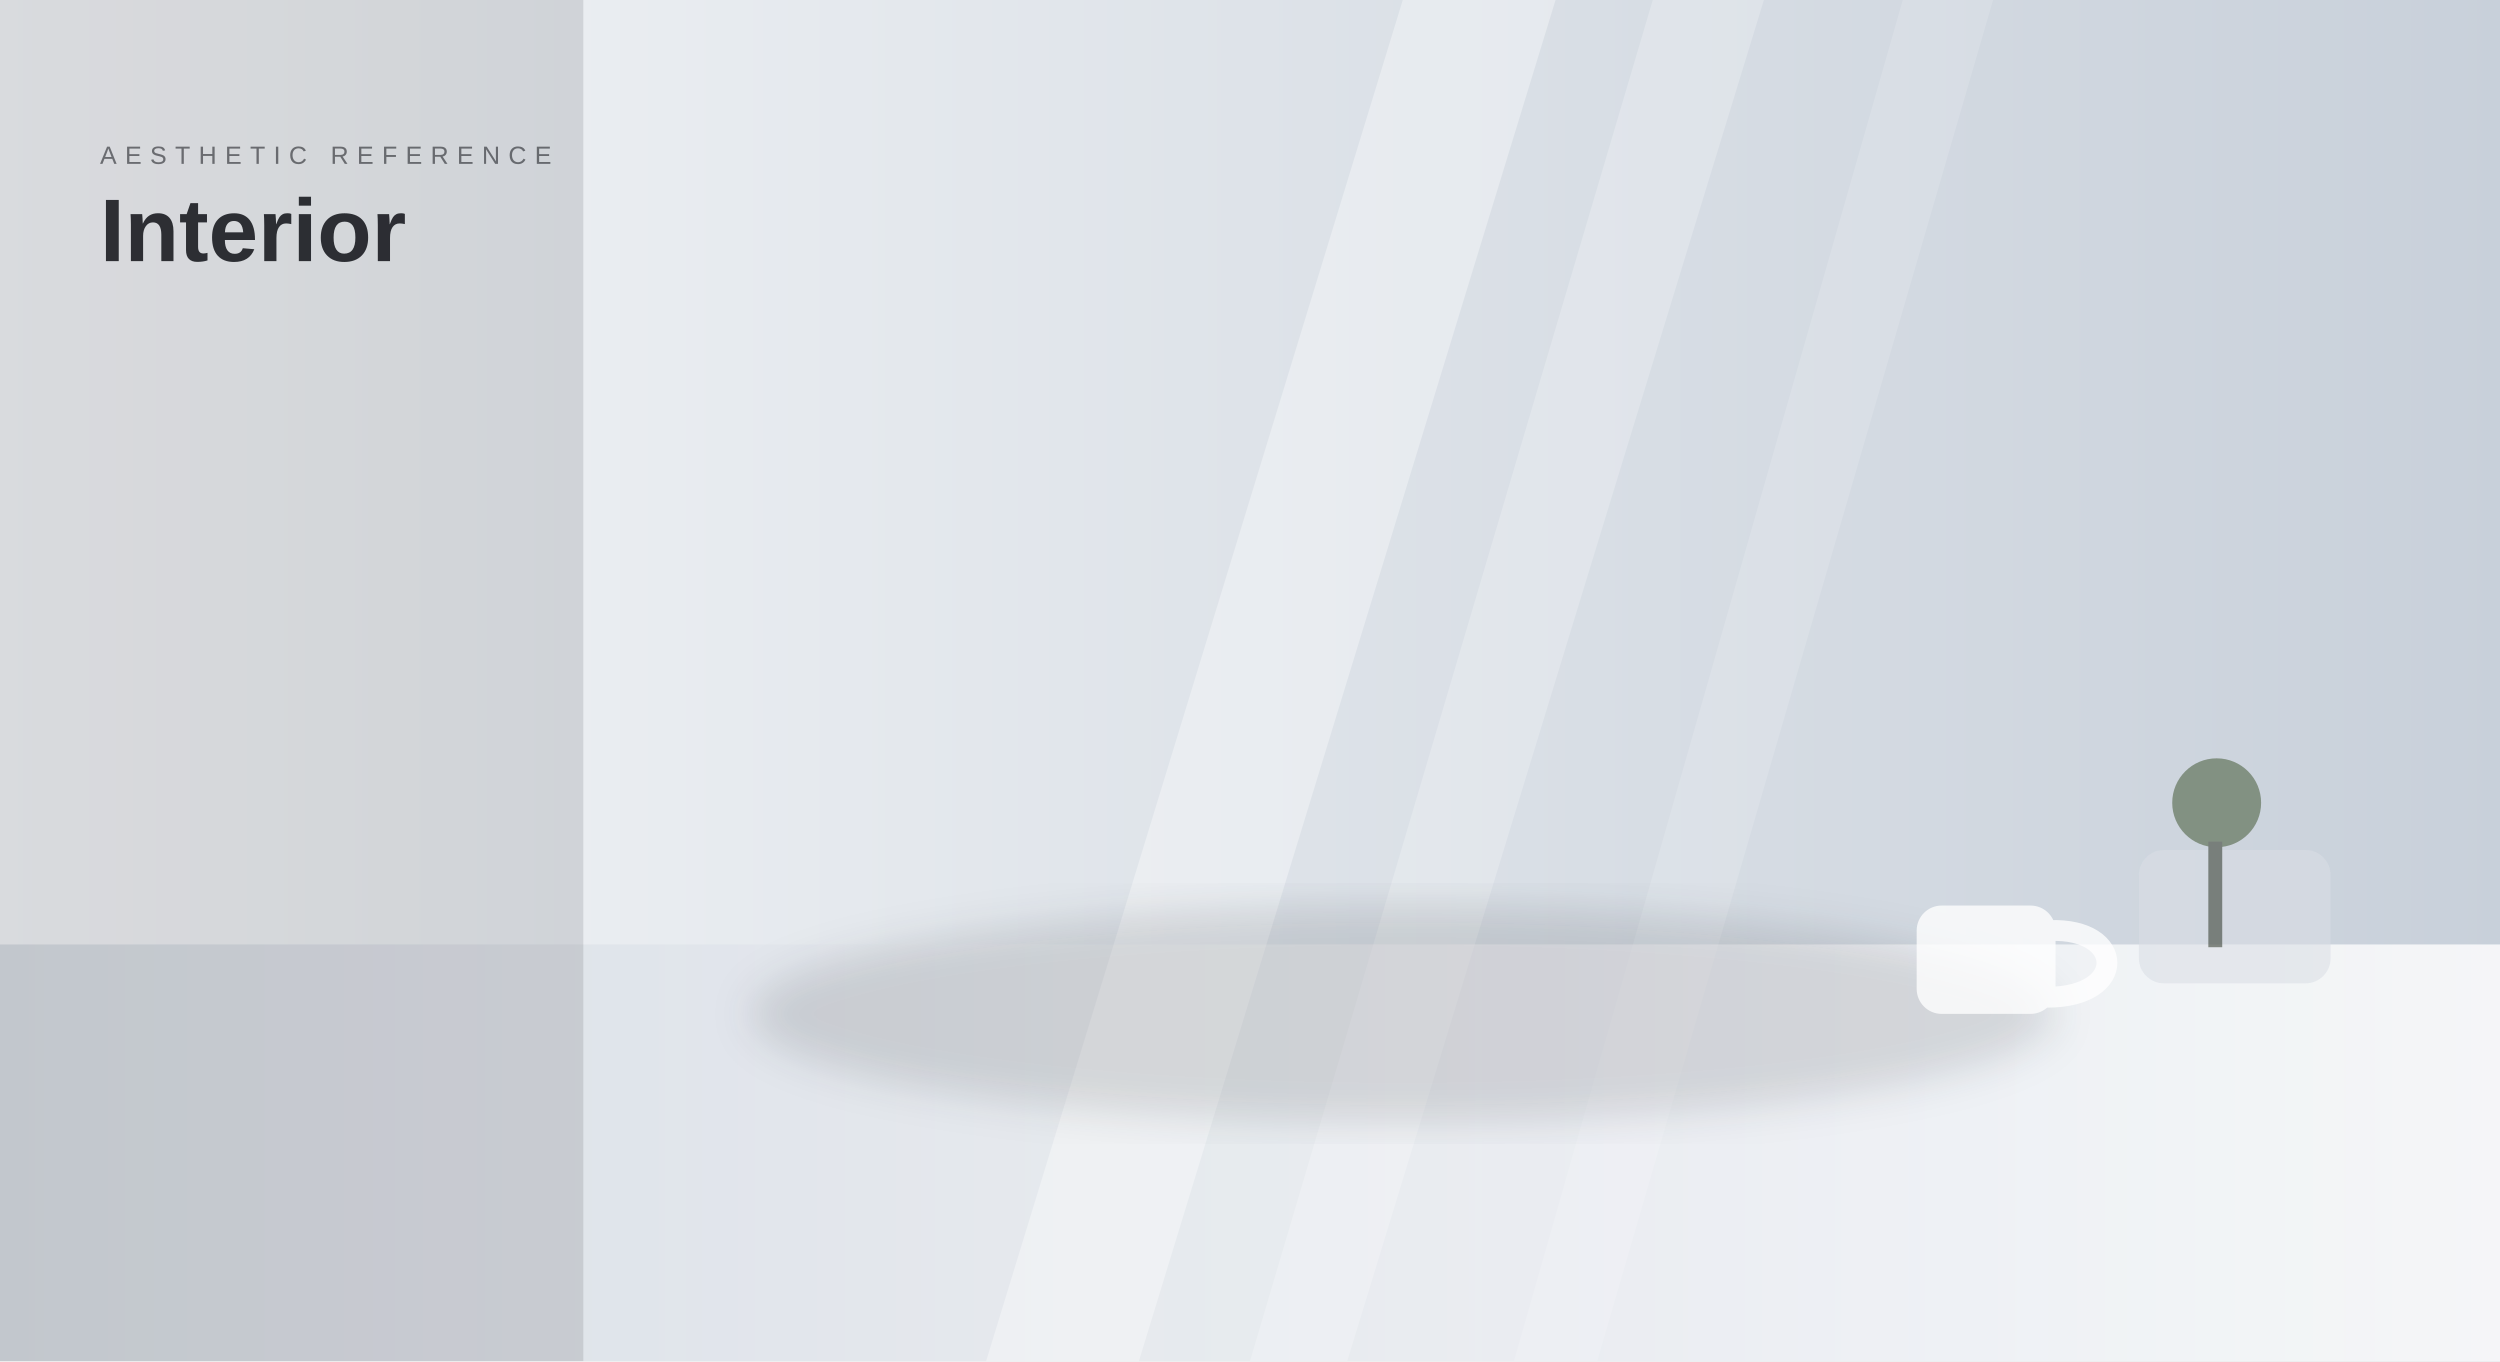
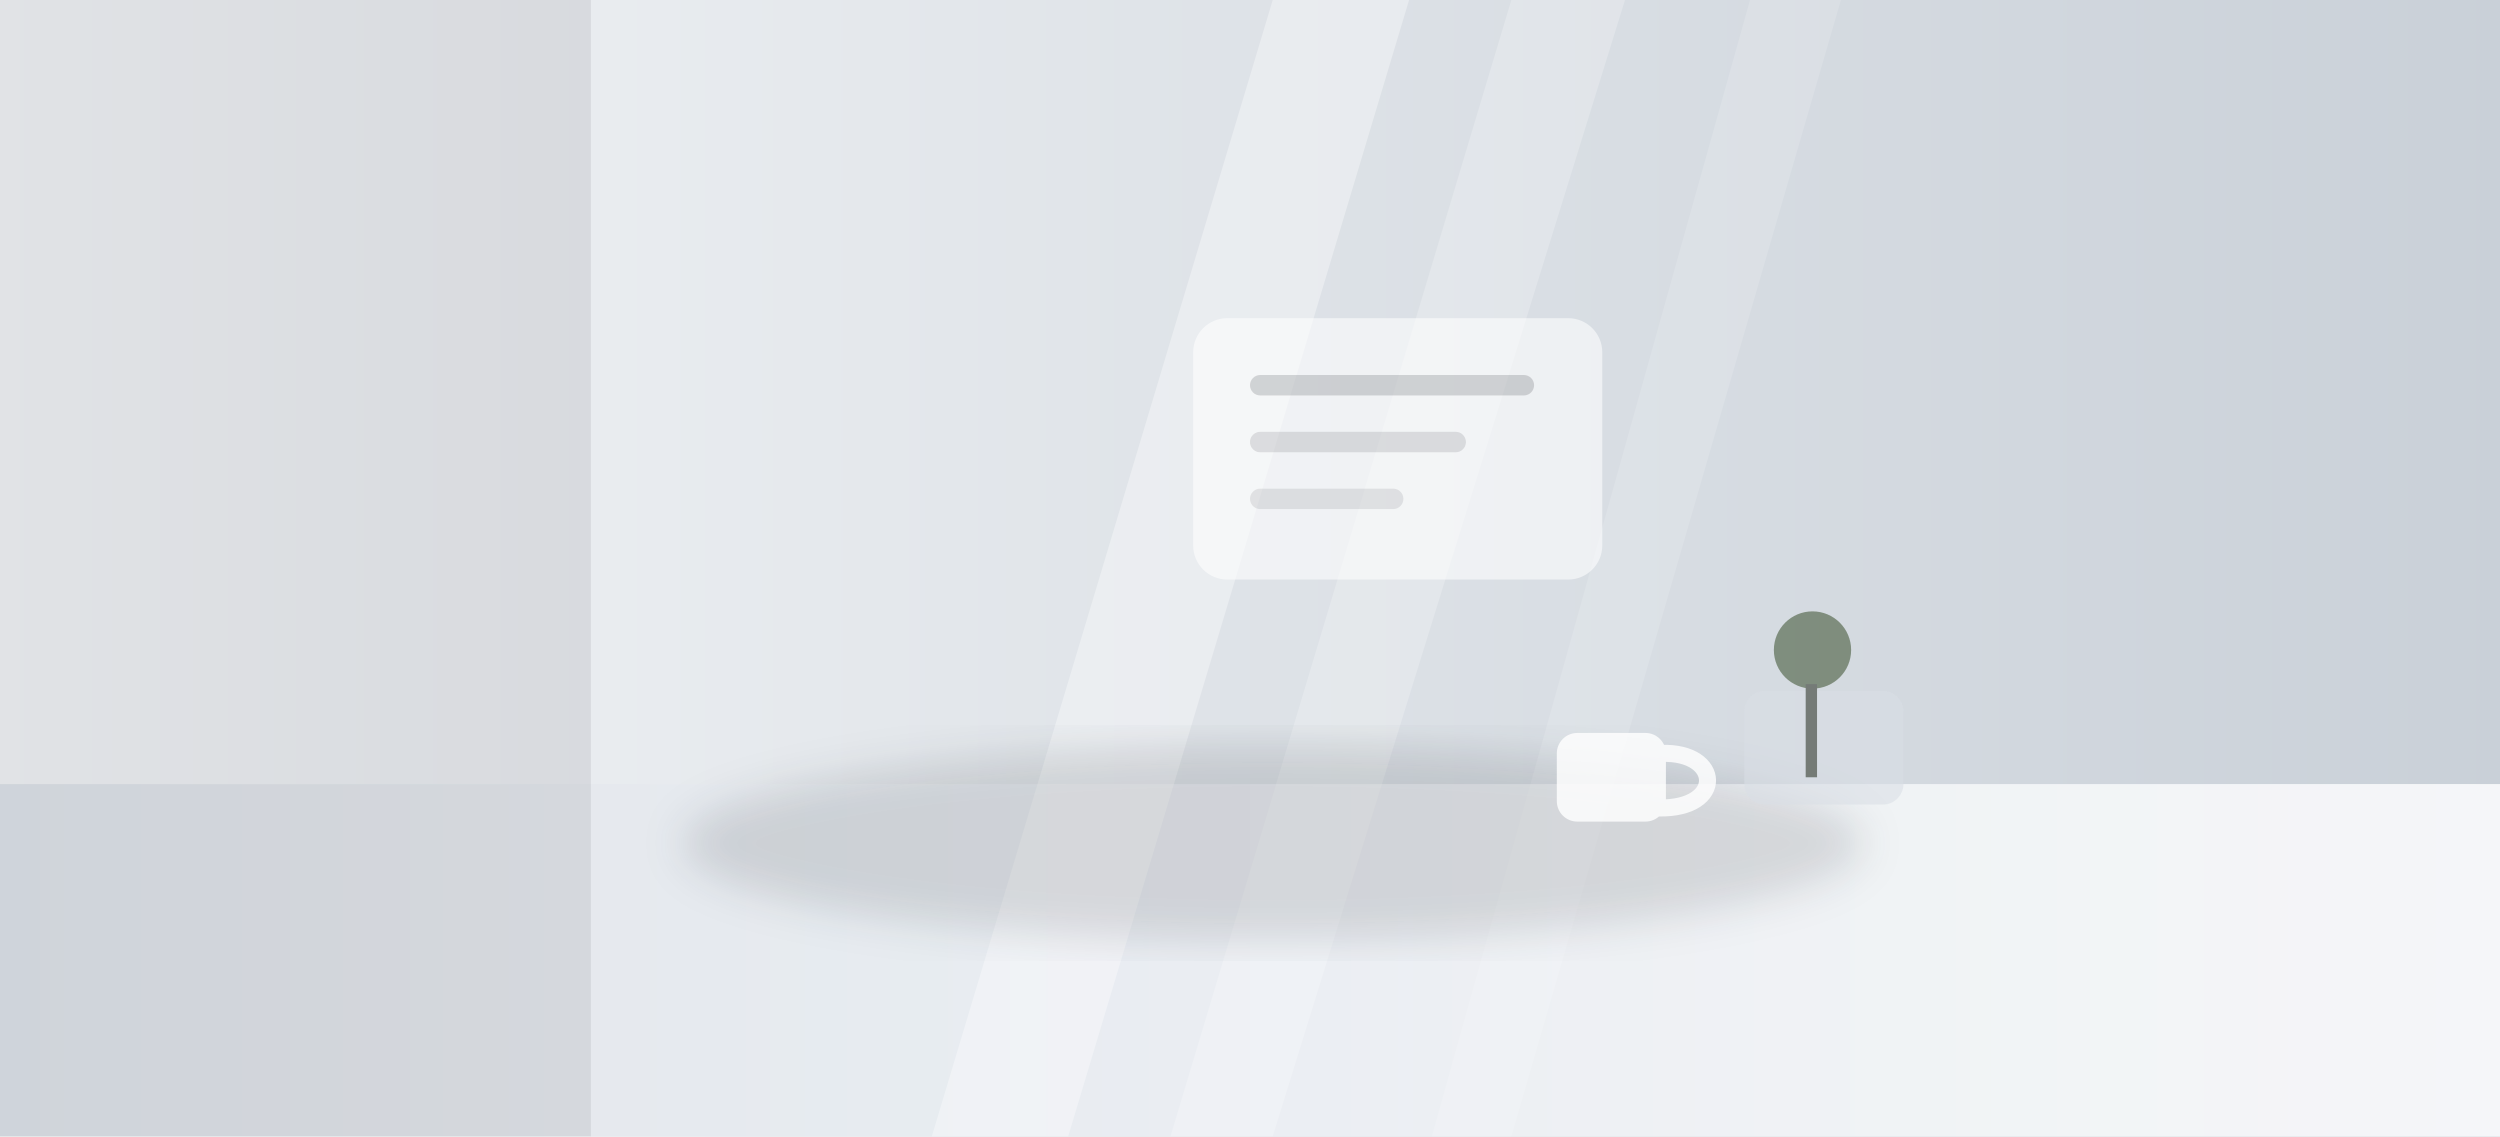
- <svg xmlns="http://www.w3.org/2000/svg" width="1800" height="980" viewBox="0 0 1800 980">
+ <svg xmlns="http://www.w3.org/2000/svg" width="2200" height="1000" viewBox="0 0 2200 1000">
  <defs>
    <linearGradient id="bg" x1="0" x2="1">
-       <stop offset="0" stop-color="#f4f6f8" />
-       <stop offset="1" stop-color="#c8d0da" />
+       <stop offset="0" stop-color="#f3f5f7" />
+       <stop offset="1" stop-color="#c9d0d8" />
    </linearGradient>
    <linearGradient id="desk" x1="0" x2="1">
-       <stop offset="0" stop-color="#d8dde4" />
+       <stop offset="0" stop-color="#dfe4ea" />
      <stop offset="1" stop-color="#f8f9fb" />
    </linearGradient>
    <linearGradient id="metal" x1="0" x2="1">
      <stop offset="0" stop-color="#f8f9fa" />
-       <stop offset=".35" stop-color="#bfc7d1" />
-       <stop offset=".62" stop-color="#ffffff" />
+       <stop offset=".34" stop-color="#bfc7d1" />
+       <stop offset=".64" stop-color="#ffffff" />
      <stop offset="1" stop-color="#d2d8e0" />
    </linearGradient>
-     <filter id="sd">
-       <feDropShadow dx="0" dy="26" stdDeviation="36" flood-color="#101216" flood-opacity=".20" />
+     <filter id="shadow">
+       <feDropShadow dx="0" dy="30" stdDeviation="38" flood-color="#101216" flood-opacity=".20" />
    </filter>
    <filter id="blur">
-       <feGaussianBlur stdDeviation="14" />
+       <feGaussianBlur stdDeviation="18" />
    </filter>
  </defs>
-   <rect width="1800" height="980" fill="url(#bg)" />
-   <rect y="680" width="1800" height="300" fill="url(#desk)" opacity=".92" />
-   <rect x="0" y="0" width="420" height="980" fill="#111318" opacity=".12" />
-   <polygon points="1010,0 1120,0 820,980 710,980" fill="#fff" opacity=".34" />
-   <polygon points="1190,0 1270,0 970,980 900,980" fill="#fff" opacity=".22" />
-   <polygon points="1370,0 1435,0 1150,980 1090,980" fill="#fff" opacity=".14" />
-   <ellipse cx="1010" cy="730" rx="470" ry="78" fill="#1b2028" opacity=".13" filter="url(#blur)" />
+   <rect width="2200" height="1000" fill="url(#bg)" />
+   <rect y="690" width="2200" height="310" fill="url(#desk)" opacity=".94" />
+   <rect x="0" y="0" width="520" height="1000" fill="#111318" opacity=".08" />
+   <polygon points="1120,0 1240,0 940,1000 820,1000" fill="#fff" opacity=".34" />
+   <polygon points="1330,0 1430,0 1120,1000 1030,1000" fill="#fff" opacity=".22" />
+   <polygon points="1540,0 1620,0 1330,1000 1260,1000" fill="#fff" opacity=".14" />
+   <ellipse cx="1120" cy="742" rx="520" ry="86" fill="#1b2028" opacity=".13" filter="url(#blur)" />
  <g opacity=".78">
-     <rect x="1380" y="652" width="100" height="78" rx="18" fill="#ffffff" />
-     <path d="M1476 670 C1530 668 1532 718 1474 718" stroke="#ffffff" stroke-width="15" fill="none" />
-     <rect x="1540" y="612" width="138" height="96" rx="18" fill="#d9dee5" opacity=".72" />
-     <circle cx="1596" cy="578" r="32" fill="#6d7d68" />
-     <rect x="1590" y="606" width="10" height="76" fill="#60675f" />
+     <rect x="1050" y="280" width="360" height="230" rx="30" fill="#ffffff" opacity=".72" />
+     <rect x="1100" y="330" width="250" height="18" rx="9" fill="#111318" opacity=".20" />
+     <rect x="1100" y="380" width="190" height="18" rx="9" fill="#111318" opacity=".15" />
+     <rect x="1100" y="430" width="135" height="18" rx="9" fill="#111318" opacity=".12" />
  </g>
-   <text x="72" y="118" font-family="Arial" font-size="18" letter-spacing="6" fill="#111318" opacity=".55">AESTHETIC REFERENCE</text>
-   <text x="72" y="188" font-family="Arial" font-size="64" font-weight="700" fill="#111318" opacity=".86">Interior</text>
+   <g opacity=".82">
+     <rect x="1370" y="645" width="96" height="78" rx="18" fill="#fff" />
+     <path d="M1462 663 C1515 661 1518 712 1460 711" stroke="#fff" stroke-width="15" fill="none" />
+     <rect x="1535" y="608" width="140" height="100" rx="18" fill="#d9dee5" opacity=".70" />
+     <circle cx="1595" cy="572" r="34" fill="#6d7d68" />
+     <rect x="1589" y="602" width="10" height="82" fill="#60675f" />
+   </g>
</svg>
